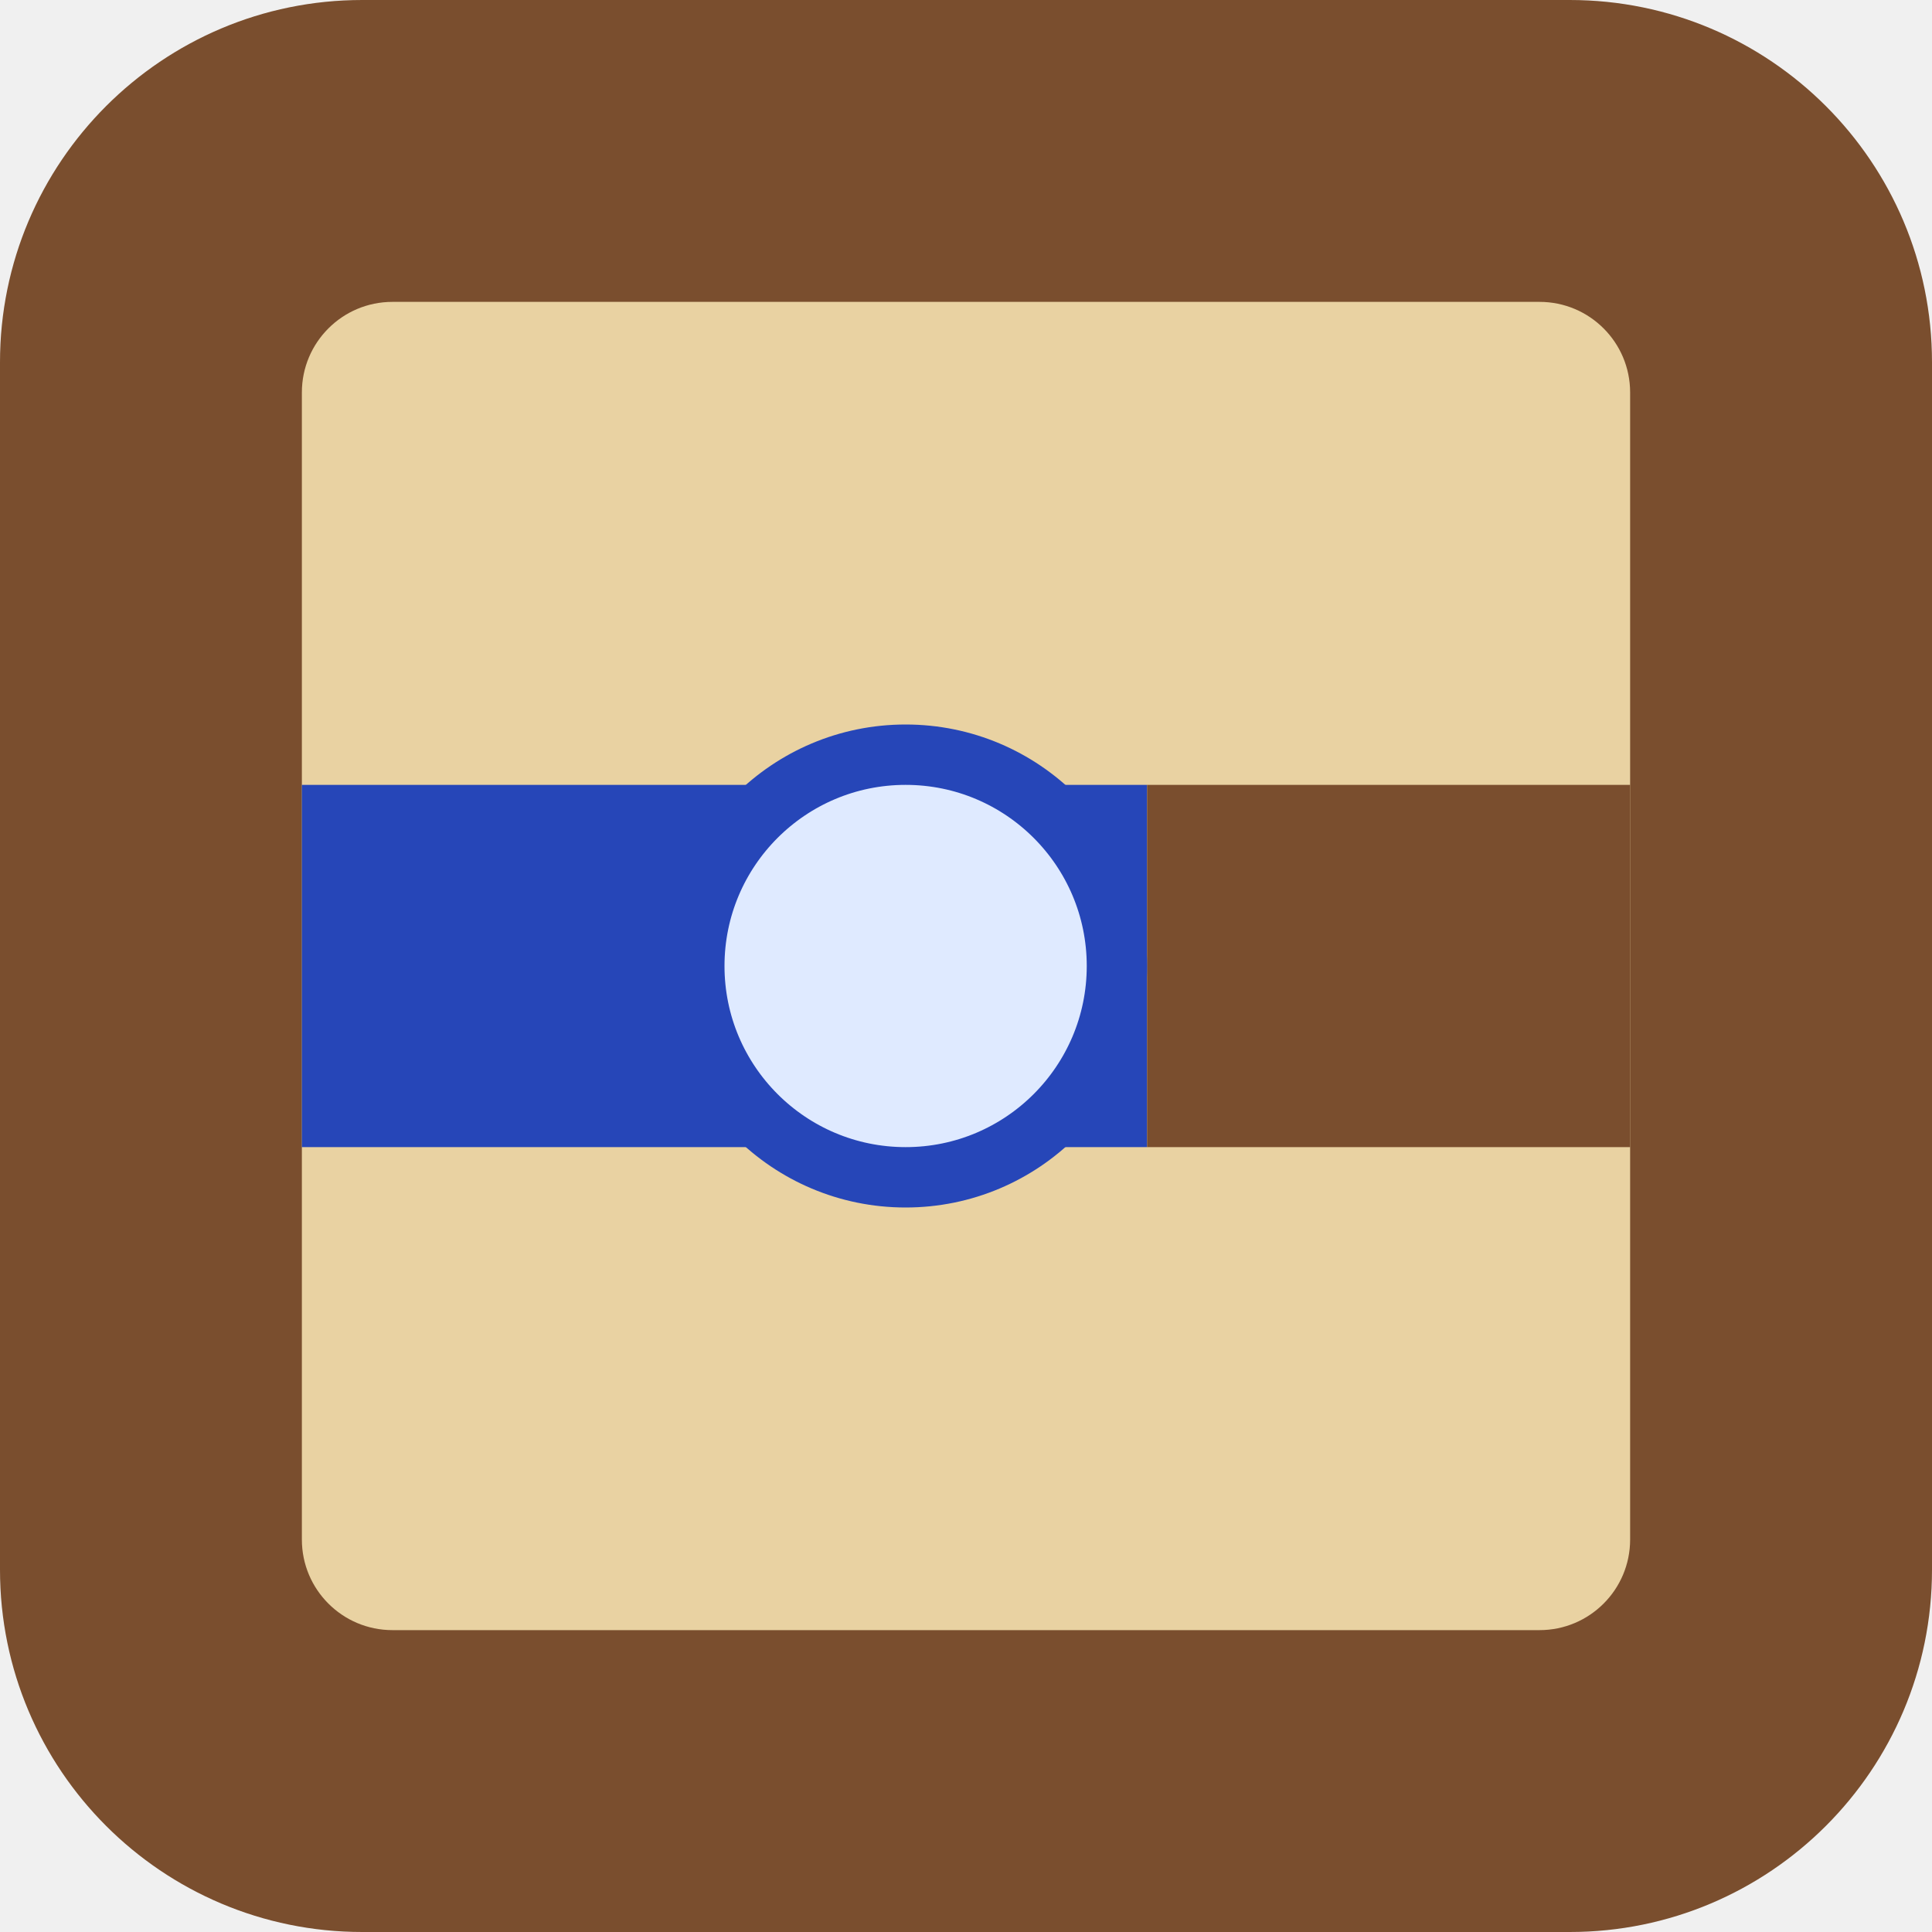
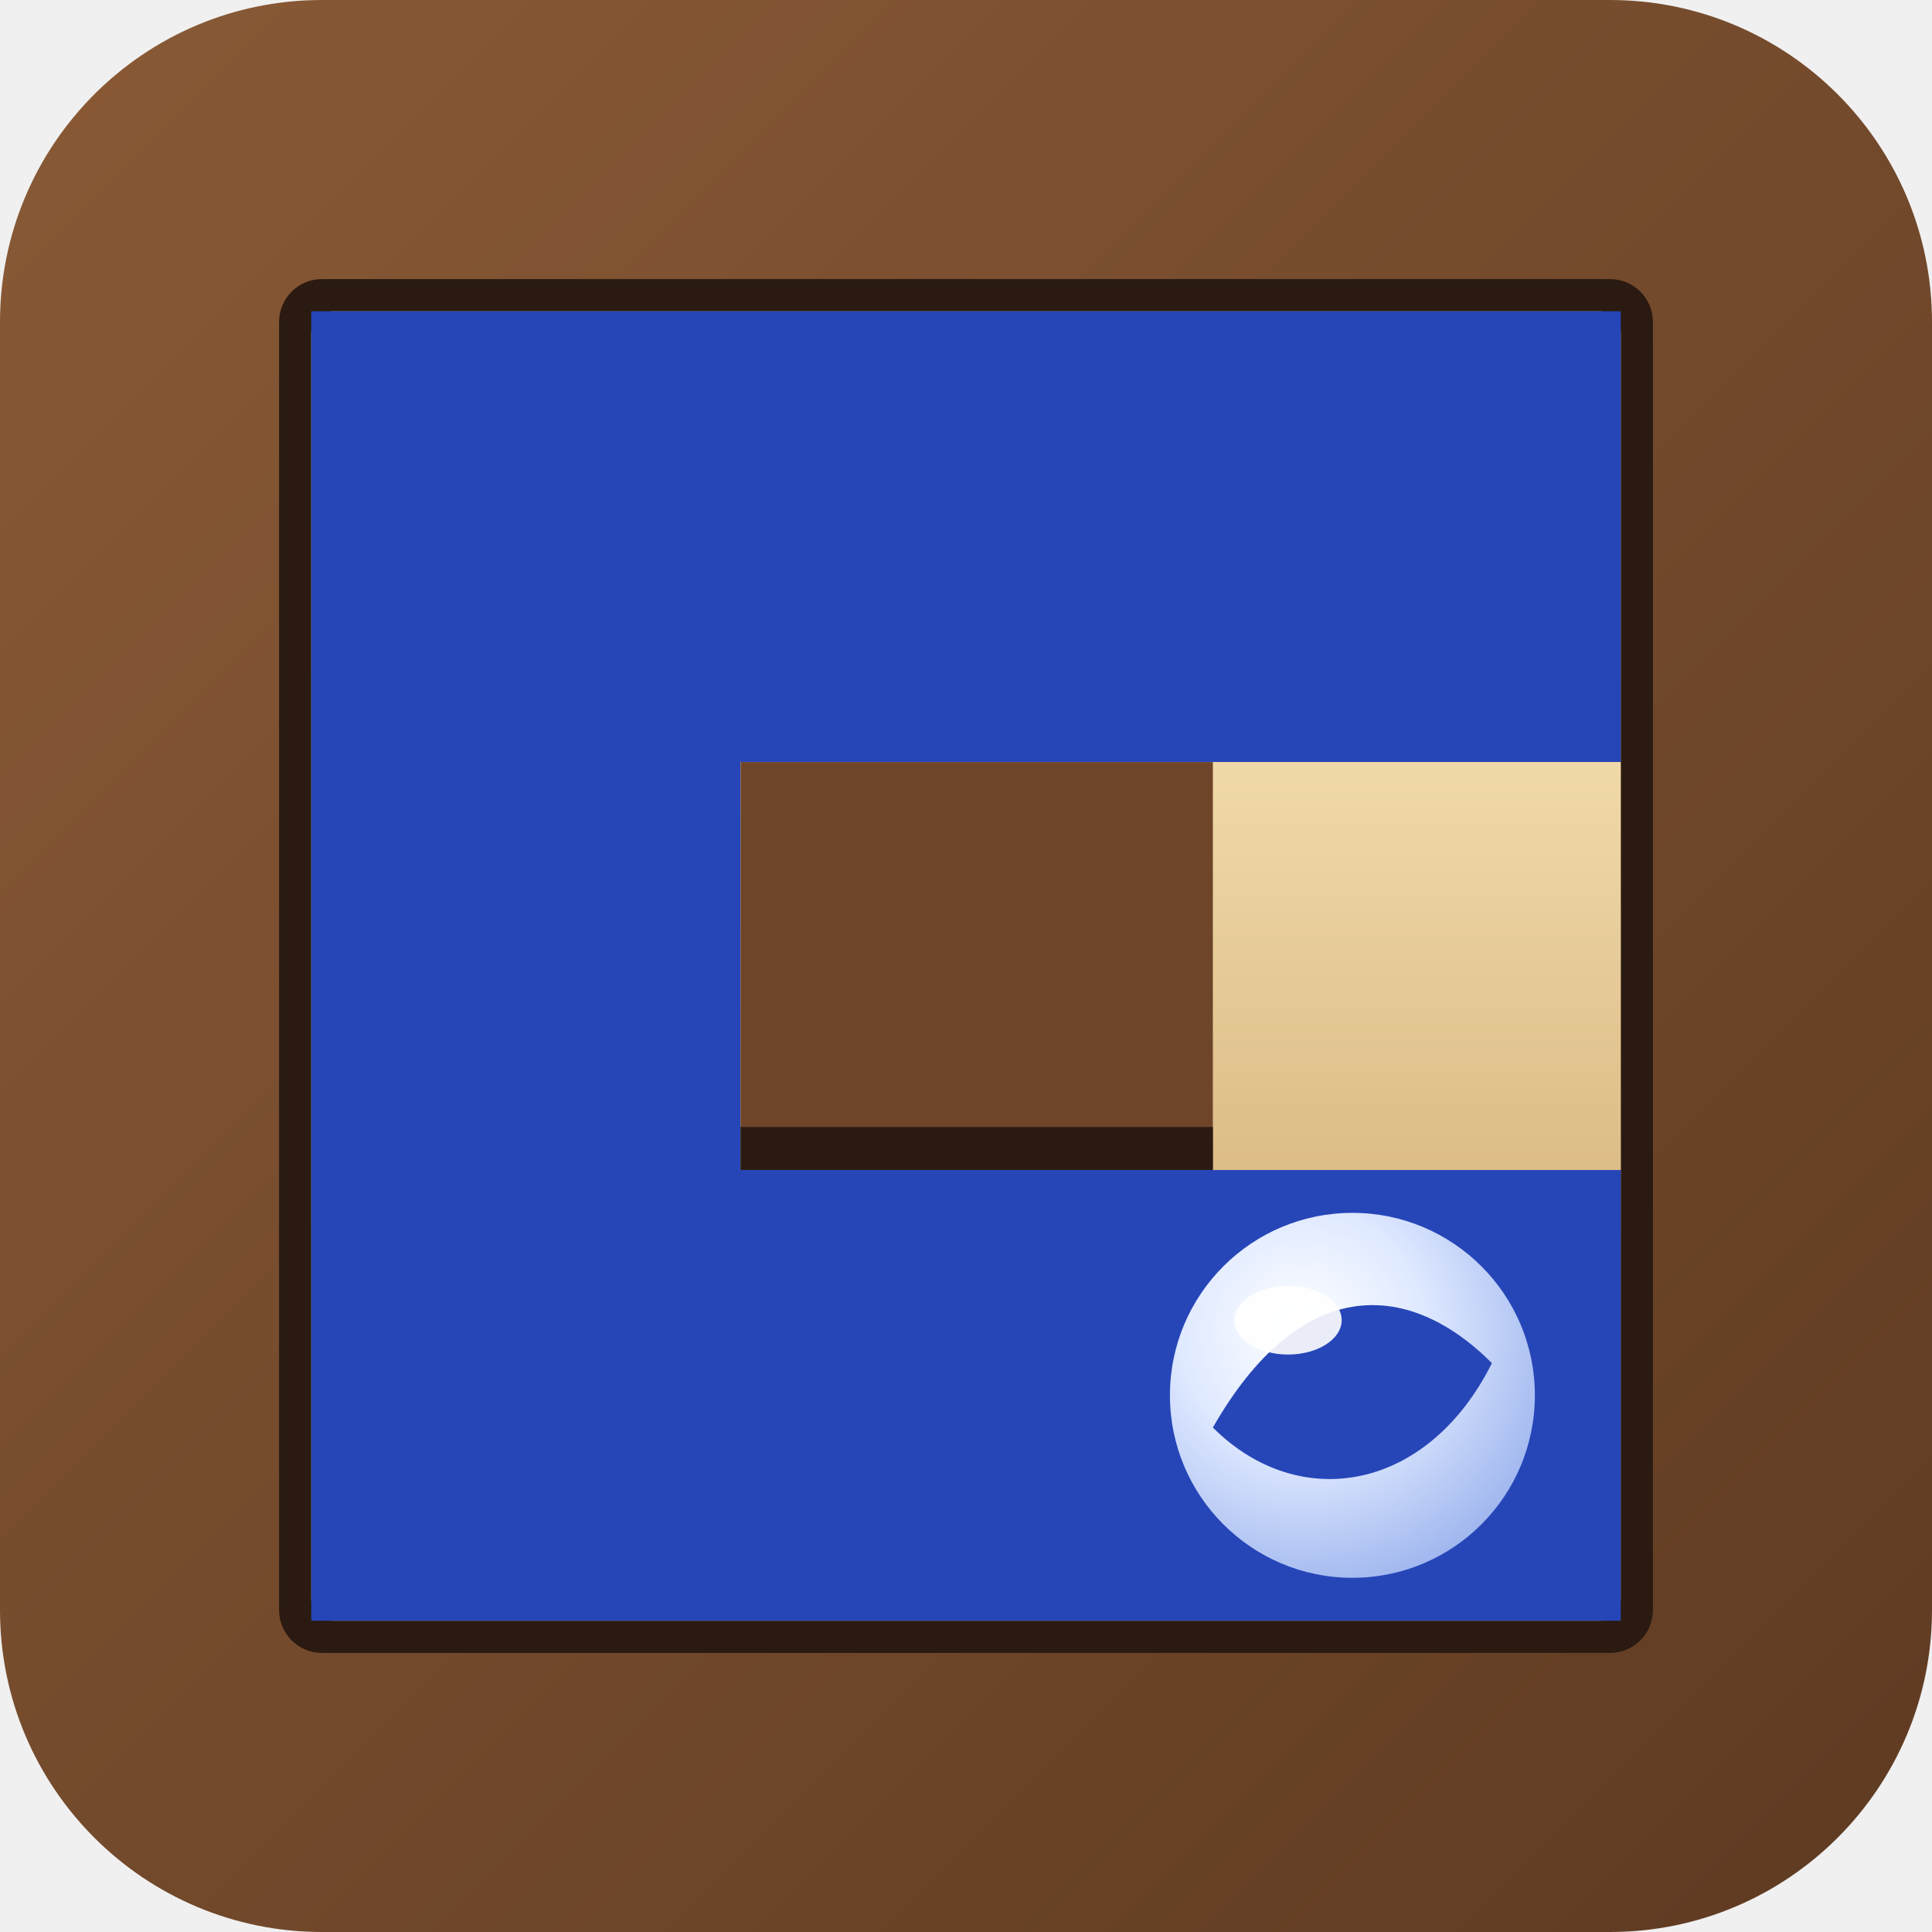
- <svg xmlns="http://www.w3.org/2000/svg" viewBox="0 0 64 64">
-   <rect width="64" height="64" rx="12" fill="#7a4e2e" />
-   <rect x="10" y="10" width="44" height="44" rx="3" fill="#e9d2a2" />
-   <path d="M10 26h28v12H10z" fill="#2646b8" />
-   <rect x="38" y="26" width="16" height="12" fill="#7a4e2e" />
-   <circle cx="30" cy="32" r="7" fill="#dfeaff" stroke="#2646b8" stroke-width="2" />
+ <svg xmlns="http://www.w3.org/2000/svg" viewBox="0 0 180 180">
+   <defs>
+     <linearGradient id="frame" x1="0" y1="0" x2="1" y2="1">
+       <stop offset="0" stop-color="#8a5a36" />
+       <stop offset="1" stop-color="#5e3a22" />
+     </linearGradient>
+     <linearGradient id="floor" x1="0" y1="0" x2="0" y2="1">
+       <stop offset="0" stop-color="#f0d9a8" />
+       <stop offset="1" stop-color="#dcbd88" />
+     </linearGradient>
+     <radialGradient id="glass" cx="0.36" cy="0.32" r="0.75">
+       <stop offset="0" stop-color="#ffffff" />
+       <stop offset="0.45" stop-color="#dfe9ff" />
+       <stop offset="1" stop-color="#9db4ee" />
+     </radialGradient>
+   </defs>
+   <rect width="180" height="180" rx="30" fill="url(#frame)" />
+   <rect x="26" y="26" width="128" height="128" rx="4" fill="#2a1a11" />
+   <rect x="29" y="29" width="122" height="122" rx="2" fill="url(#floor)" />
+   <path d="M29 29h122v42h-82v38h82v42H29z" fill="#2646b8" />
+   <path d="M69 71h82v38H69z" fill="url(#floor)" />
+   <rect x="69" y="71" width="44" height="38" fill="#6f4529" />
+   <rect x="69" y="105" width="44" height="4" fill="#2a1a11" />
+   <circle cx="126" cy="130" r="17" fill="url(#glass)" />
+   <path d="M113 133c8-14 18-14 26-6-6 12-18 14-26 6z" fill="#2646b8" />
+   <ellipse cx="120" cy="123" rx="5" ry="3.2" fill="#fff" opacity="0.9" />
</svg>
